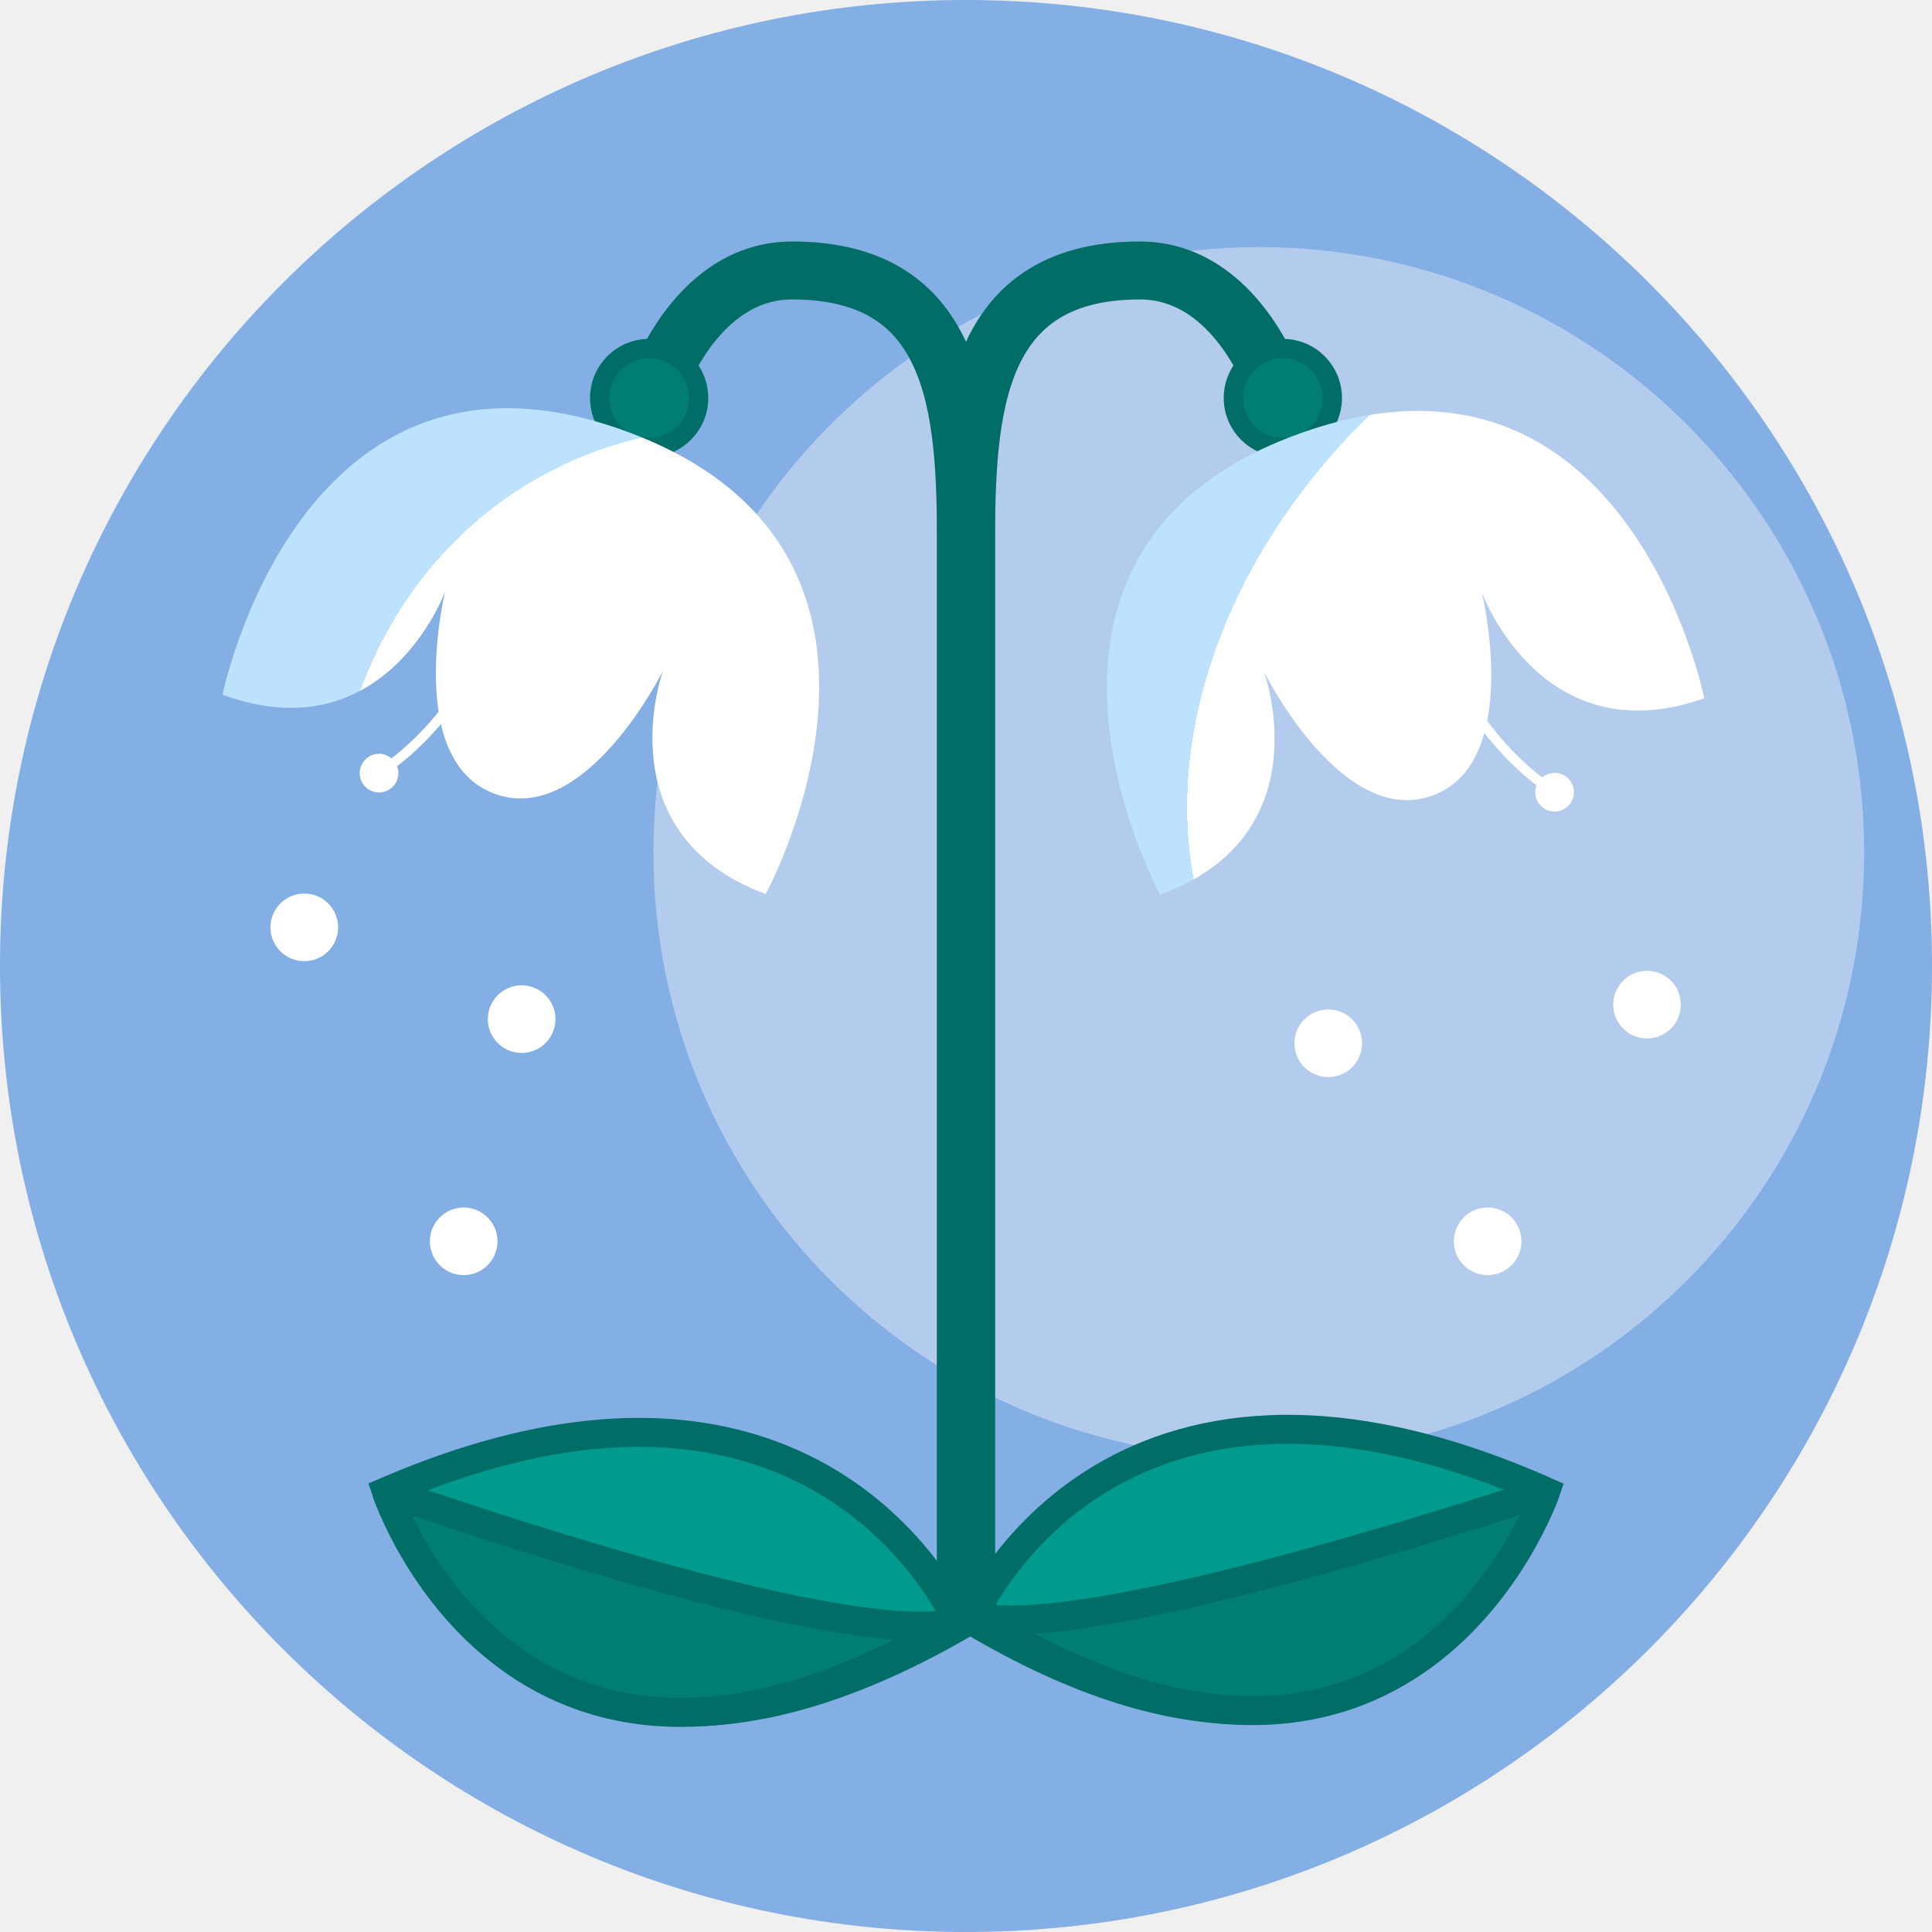
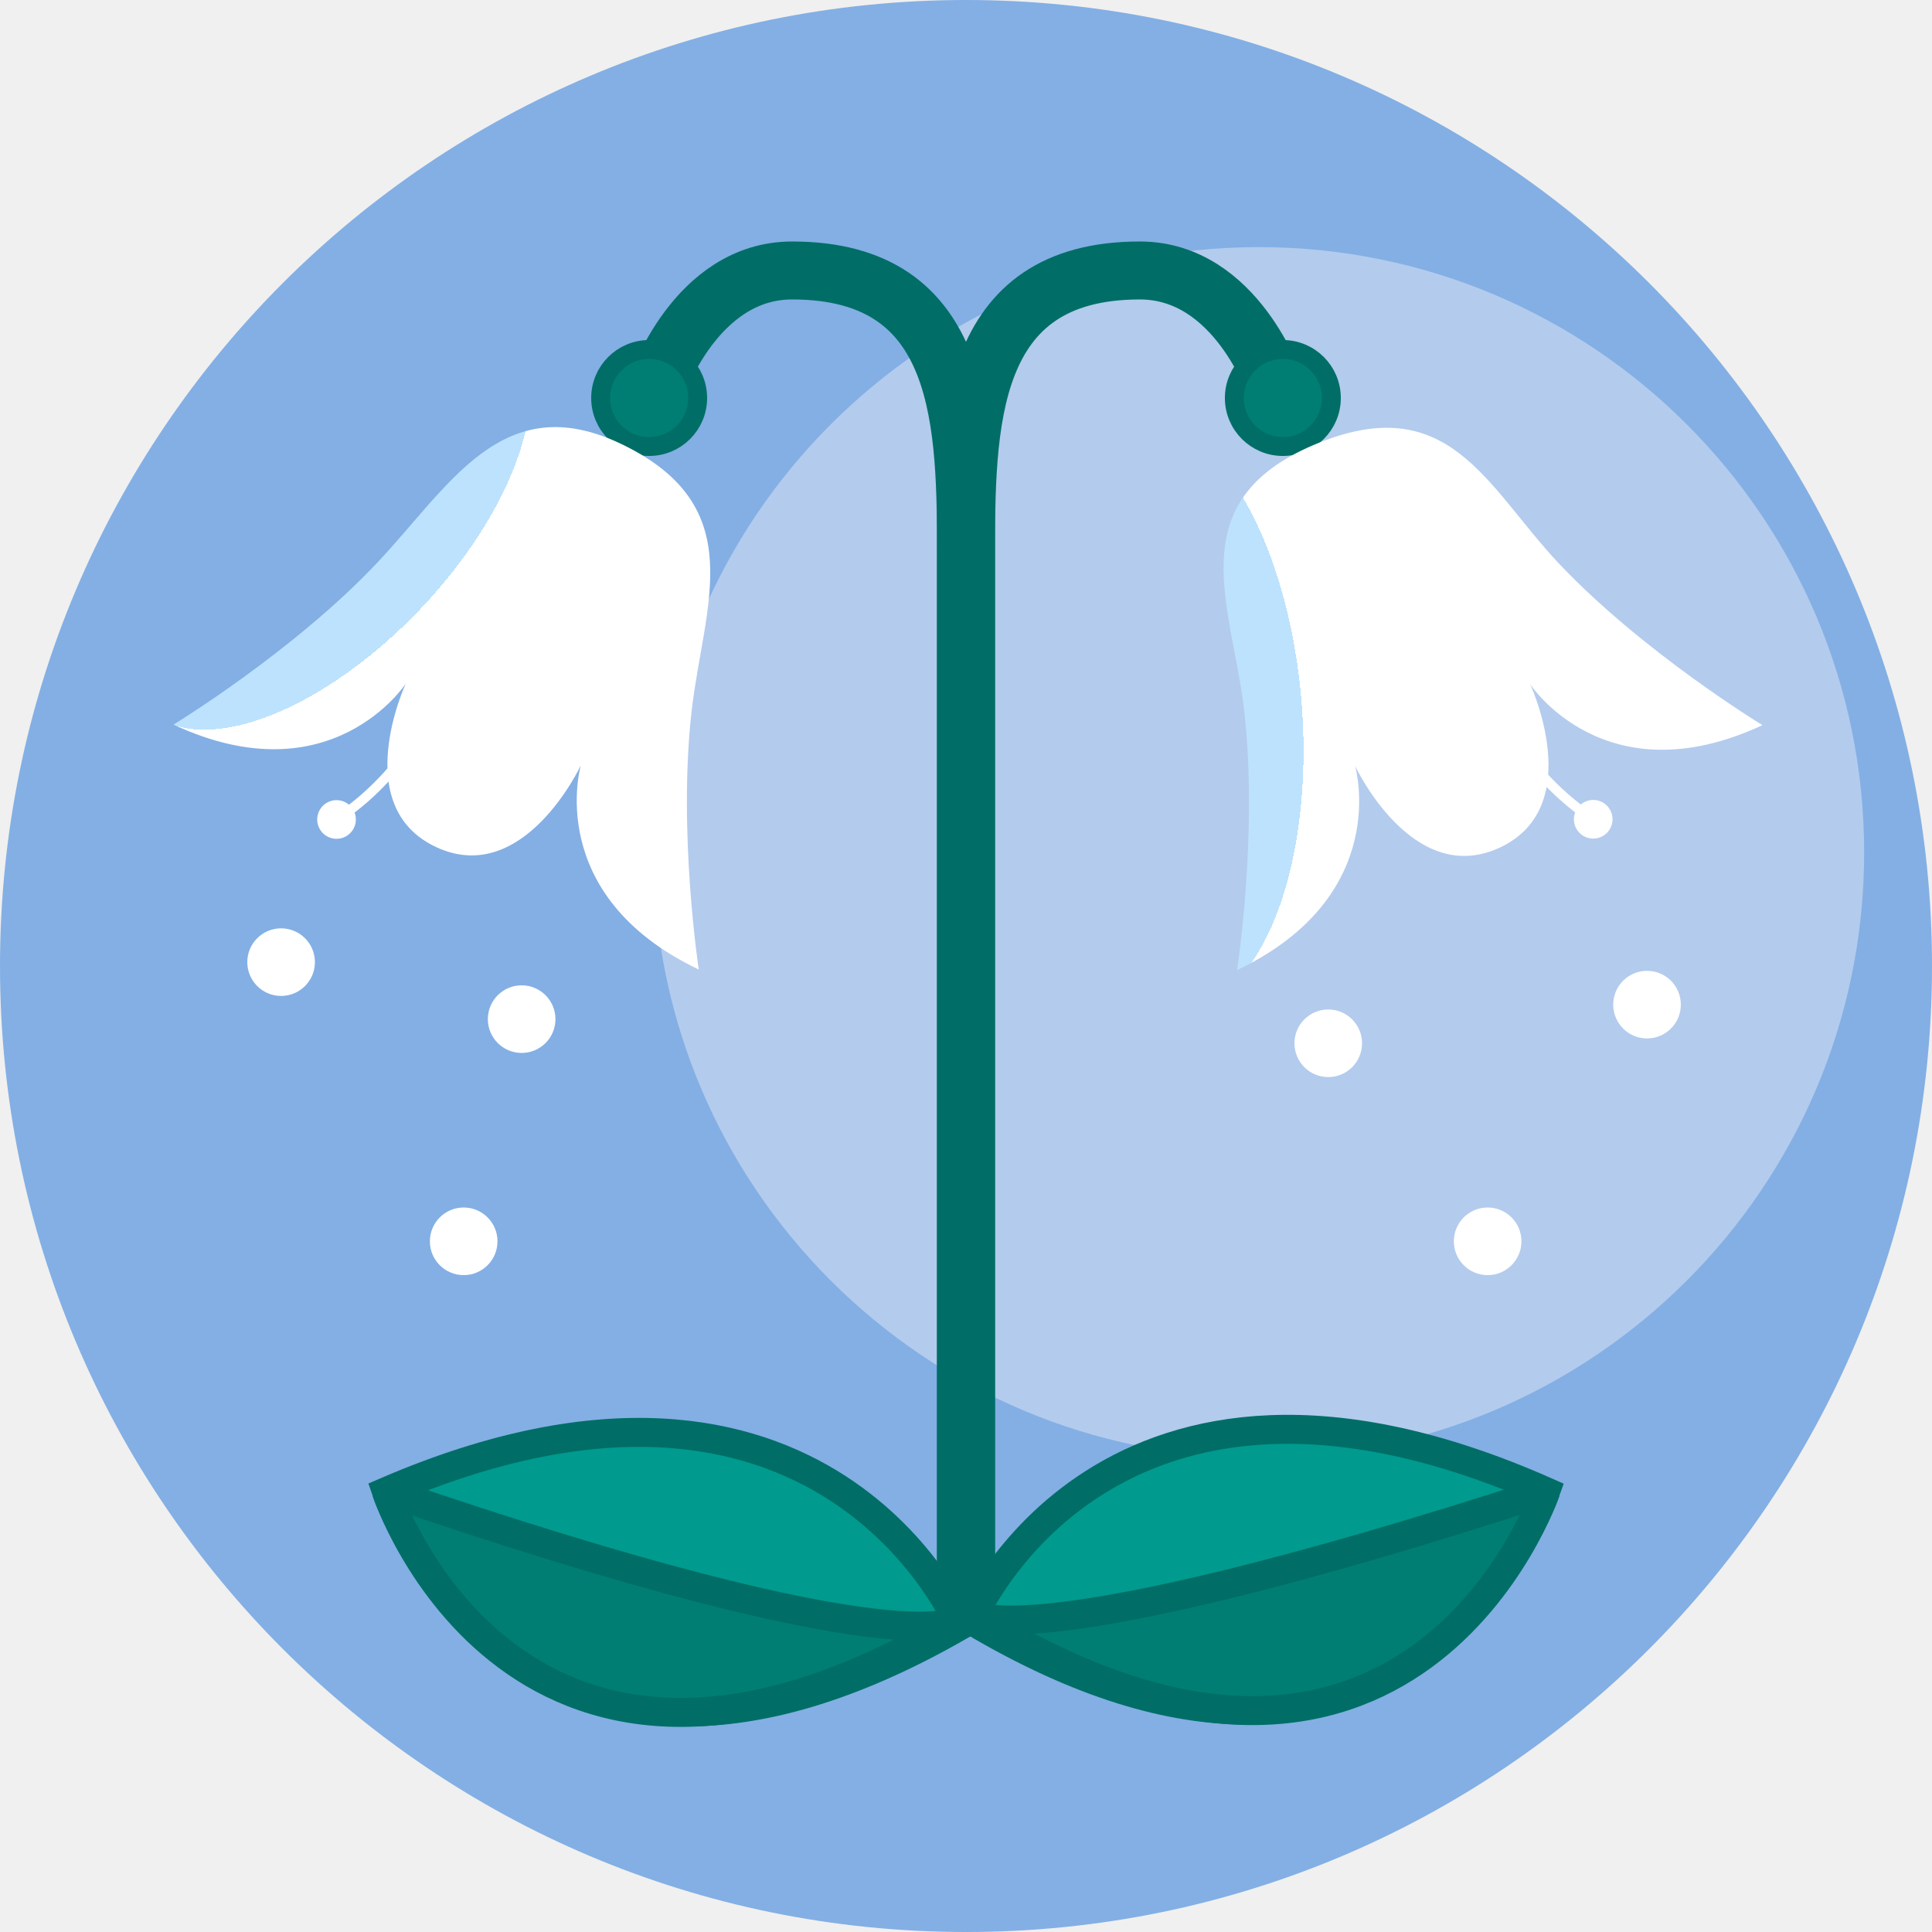
<svg xmlns="http://www.w3.org/2000/svg" xmlns:xlink="http://www.w3.org/1999/xlink" width="1000" height="1000" viewBox="0 0 264.583 264.583" version="1.1" id="svg5">
  <defs id="defs2">
-     <linearGradient id="linearGradient2714">
-       <stop style="stop-color:#ffffff;stop-opacity:1;" offset="0.72" id="stop2710" />
-       <stop style="stop-color:#bde2fd;stop-opacity:1;" offset="0.709" id="stop2712" />
+     <linearGradient id="linearGradient1248">
+       <stop style="stop-color:#bde2fd;stop-opacity:1;" offset="0.238" id="stop1246" />
+       <stop style="stop-color:#ffffff;stop-opacity:1;" offset="0.238" id="stop1244" />
+     </linearGradient>
+     <linearGradient id="linearGradient1240">
+       <stop style="stop-color:#bde2fd;stop-opacity:1;" offset="0.238" id="stop1238" />
+       <stop style="stop-color:#ffffff;stop-opacity:1;" offset="0.238" id="stop1236" />
    </linearGradient>
    <linearGradient id="linearGradient2576">
      <stop style="stop-color:#ffffff;stop-opacity:1;" offset="0.762" id="stop2572" />
      <stop style="stop-color:#bde2fd;stop-opacity:1;" offset="0.762" id="stop2574" />
    </linearGradient>
-     <linearGradient id="linearGradient2568">
-       <stop style="stop-color:#ffffff;stop-opacity:1;" offset="0" id="stop2564" />
-       <stop style="stop-color:#bde2fd;stop-opacity:1;" offset="0.62" id="stop2566" />
-     </linearGradient>
-     <linearGradient xlink:href="#linearGradient2568" id="linearGradient2570" x1="16.793" y1="74.243" x2="97.038" y2="74.243" gradientUnits="userSpaceOnUse" />
-     <radialGradient xlink:href="#linearGradient2576" id="radialGradient2704" cx="46.116" cy="111.836" fx="46.116" fy="111.836" r="40.122" gradientTransform="matrix(-1.898893,-0.7825679,0.7289427,-1.769243,121.5714,333.6803)" gradientUnits="userSpaceOnUse" />
-     <radialGradient xlink:href="#linearGradient2576" id="radialGradient2706" gradientUnits="userSpaceOnUse" gradientTransform="matrix(-1.643902,-1.337321,1.207409,-1.4845,56.30249,327.4189)" cx="46.116" cy="111.836" fx="46.116" fy="111.836" r="40.122" />
-     <radialGradient xlink:href="#linearGradient2714" id="radialGradient2716" cx="96.12" cy="113.537" fx="96.12" fy="113.537" r="40.122" gradientTransform="matrix(-0.5515564,-1.955164,2.51718,-0.7101023,-136.6569,368.7609)" gradientUnits="userSpaceOnUse" />
+     <radialGradient xlink:href="#linearGradient2576" id="radialGradient2704-2" cx="67.184" cy="111.549" fx="67.184" fy="111.549" r="40.122" gradientTransform="matrix(-1.898893,-0.7825679,0.7289427,-1.769243,121.5714,333.6803)" gradientUnits="userSpaceOnUse" />
+     <radialGradient xlink:href="#linearGradient1240" id="radialGradient2706-9" gradientUnits="userSpaceOnUse" gradientTransform="matrix(2.572946,-2.707485,1.318889,1.252944,-498.2849,69.70085)" cx="81.193" cy="97.969" fx="81.193" fy="97.969" r="40.122" />
+     <radialGradient xlink:href="#linearGradient2576" id="radialGradient2704-2-4" cx="46.116" cy="111.836" fx="46.116" fy="111.836" r="40.122" gradientTransform="matrix(-1.898893,-0.7825679,0.7289427,-1.769243,121.5714,333.6803)" gradientUnits="userSpaceOnUse" />
+     <radialGradient xlink:href="#linearGradient1248" id="radialGradient2706-9-1" gradientUnits="userSpaceOnUse" gradientTransform="matrix(0.3297219,-4.220443,2.042337,0.1591325,-364.543,217.1906)" cx="56.26" cy="121.044" fx="56.26" fy="121.044" r="40.122" />
  </defs>
  <g id="layer1">
    <circle style="fill:#83afe4;fill-opacity:1;stroke:none;stroke-width:9.26;stroke-dasharray:none" id="path2358" cx="132.292" cy="132.292" r="132.292" />
    <circle style="fill:#b3cbed;fill-opacity:1;stroke:none;stroke-width:14.508;stroke-dasharray:none" id="path4590" cx="172.386" cy="116.747" r="82.906" />
    <path style="fill:none;fill-opacity:1;stroke:#006e66;stroke-width:7.938;stroke-linecap:round;stroke-dasharray:none;stroke-opacity:1" d="m 132.292,216.958 c 0,0 0,-92.604 0,-140.229 0,-18.521 0,-39.688 -23.812,-39.688 -13.229,0 -18.521,15.875 -18.521,15.875" id="path1340-8-6" />
-     <circle style="fill:#007e73;fill-opacity:1;stroke:#006e66;stroke-width:2.646;stroke-linecap:square;stroke-linejoin:miter;stroke-dasharray:none;stroke-opacity:1;paint-order:normal" id="path366-0-1" cx="-88.9" cy="54.504" r="6.773" transform="scale(-1,1)" />
-     <path style="fill:none;stroke:#ffffff;stroke-width:1.323;stroke-linejoin:bevel;stroke-dasharray:none" d="m 67.511,86.216 c 0.179,-0.431 -4.525,12.431 -15.603,19.662" id="path496" />
-     <a id="a1298" transform="rotate(20,48.34587,83.23828)" style="fill:url(#radialGradient2704);fill-opacity:1;stroke:none;stroke-width:2.646;stroke-dasharray:none;stroke-opacity:1">
-       <path style="fill:url(#radialGradient2706);fill-opacity:1;stroke:none;stroke-width:2.646;stroke-dasharray:none;stroke-opacity:1" d="m 114.853,100.754 c 0,0 8.083,-53.023 -39.767,-53.023 -47.4,1.59e-4 -39.462,52.81 -39.462,52.81 23.812,0 23.812,-23.706 23.812,-23.706 0,0 2.646,23.706 15.875,23.706 13.229,0 15.875,-23.706 15.875,-23.706 0,0 0,23.706 23.667,23.919 z" id="path1295" />
+     <circle style="fill:#007e73;fill-opacity:1;stroke:#006e66;stroke-width:2.594;stroke-linecap:square;stroke-linejoin:miter;stroke-dasharray:none;stroke-opacity:1;paint-order:normal" id="path366-0-1" cx="-88.9" cy="54.504" r="6.641" transform="scale(-1,1)" />
+     <path style="fill:none;stroke:#ffffff;stroke-width:1.323;stroke-linejoin:bevel;stroke-dasharray:none" d="m 61.69,92.566 c 0.179,-0.431 -4.525,12.431 -15.603,19.662" id="path496" />
+     <a id="a1298-84" transform="translate(205.1491,98.81491)" style="fill:url(#radialGradient2704-2);fill-opacity:1;stroke:none;stroke-width:2.646;stroke-dasharray:none;stroke-opacity:1">
+       <path style="fill:url(#radialGradient2706-9);fill-opacity:1;stroke:none;stroke-width:2.646;stroke-dasharray:none;stroke-opacity:1" d="m -109.453,33.964 c 0,0 -2.883,-18.86 -0.97,-35.484 1.66,-14.421 8.171,-27.875 -9.531,-36.44 -16.404,-7.938 -23.674,5.796 -33.632,16.313 -11.505,12.151 -27.806,22.066 -27.806,22.066 21.581,10.064 31.807,-5.604 31.807,-5.604 0,0 -7.827,16.786 4.162,22.376 11.99,5.591 19.817,-11.195 19.817,-11.195 0,0 -5.207,17.773 16.152,27.967 z" id="path1295-0" />
    </a>
-     <path style="fill:none;stroke:#ffffff;stroke-width:1.323;stroke-linejoin:bevel;stroke-dasharray:none" d="m 197.293,88.832 c -0.179,-0.431 4.525,12.431 15.603,19.662" id="path496-0" />
+     <path style="fill:none;stroke:#ffffff;stroke-width:1.323;stroke-linejoin:bevel;stroke-dasharray:none" d="m 202.584,92.536 c -0.179,-0.431 4.525,12.431 15.603,19.662" id="path496-0" />
    <a id="a1298-2" transform="rotate(20,25.53714,79.21648)" style="fill:#ffffff;fill-opacity:1;stroke:none;stroke-width:2.646;stroke-dasharray:none;stroke-opacity:1" />
    <path style="fill:none;fill-opacity:1;stroke:#006e66;stroke-width:7.938;stroke-linecap:round;stroke-dasharray:none;stroke-opacity:1" d="m 132.292,216.958 c 0,0 0,-92.604 0,-140.229 0,-18.521 0,-39.688 23.812,-39.688 13.229,0 18.521,15.875 18.521,15.875" id="path1340-8" />
-     <circle style="fill:#007e73;fill-opacity:1;stroke:#006e66;stroke-width:2.646;stroke-linecap:round;stroke-dasharray:none;stroke-opacity:1;paint-order:fill markers stroke" id="path366-0" cx="175.683" cy="54.504" r="6.773" />
-     <a id="a1298-8" transform="rotate(-20,150.4201,-289.9406)" style="fill:url(#linearGradient2570);fill-opacity:1;stroke:none;stroke-width:2.646;stroke-dasharray:none;stroke-opacity:1">
-       <path style="fill:url(#radialGradient2716);fill-opacity:1;stroke:none;stroke-width:2.646;stroke-dasharray:none;stroke-opacity:1" d="m 96.522,100.754 c 0,0 8.083,-52.916 -39.767,-53.023 -47.4,-0.106 -39.462,52.81 -39.462,52.81 23.812,0 23.812,-23.813 23.812,-23.813 0,0 2.646,23.813 15.875,23.813 13.229,0 15.875,-23.813 15.875,-23.813 0,0 5e-6,23.813 23.667,24.025 z" id="path1295-3" />
-     </a>
+     <circle style="fill:#007e73;fill-opacity:1;stroke:#006e66;stroke-width:2.594;stroke-linecap:round;stroke-dasharray:none;stroke-opacity:1;paint-order:fill markers stroke" id="path366-0" cx="175.683" cy="54.504" r="6.641" />
    <circle style="fill:#ffffff;fill-opacity:1;stroke:none;stroke-width:5.402;stroke-dasharray:none;stroke-opacity:1" id="path17167" cx="225.557" cy="137.583" r="4.63" />
    <circle style="fill:#ffffff;fill-opacity:1;stroke:none;stroke-width:5.402;stroke-dasharray:none;stroke-opacity:1" id="path17167-8" cx="181.901" cy="142.875" r="4.63" />
    <circle style="fill:#ffffff;fill-opacity:1;stroke:none;stroke-width:5.402;stroke-dasharray:none;stroke-opacity:1" id="path17167-8-7" cx="71.438" cy="139.568" r="4.63" />
    <circle style="fill:#ffffff;fill-opacity:1;stroke:none;stroke-width:5.402;stroke-dasharray:none;stroke-opacity:1" id="path17167-5" cx="203.729" cy="169.995" r="4.63" />
-     <circle style="fill:#ffffff;fill-opacity:1;stroke:none;stroke-width:3.087;stroke-dasharray:none;stroke-opacity:1" id="path17167-1" cx="84.99" cy="81.738" r="2.646" transform="rotate(20)" />
-     <circle style="fill:#ffffff;fill-opacity:1;stroke:none;stroke-width:3.087;stroke-dasharray:none;stroke-opacity:1" id="path17167-1-4" cx="162.95" cy="174.766" r="2.646" transform="rotate(-20)" />
-     <circle style="fill:#ffffff;fill-opacity:1;stroke:none;stroke-width:5.402;stroke-dasharray:none;stroke-opacity:1" id="path17167-6" cx="41.672" cy="127" r="4.63" />
+     <circle style="fill:#ffffff;fill-opacity:1;stroke:none;stroke-width:3.087;stroke-dasharray:none;stroke-opacity:1" id="path17167-1" cx="81.692" cy="89.696" r="2.646" transform="rotate(20)" />
+     <circle style="fill:#ffffff;fill-opacity:1;stroke:none;stroke-width:3.087;stroke-dasharray:none;stroke-opacity:1" id="path17167-1-4" cx="166.655" cy="180.056" r="2.646" transform="rotate(-20)" />
+     <circle style="fill:#ffffff;fill-opacity:1;stroke:none;stroke-width:5.402;stroke-dasharray:none;stroke-opacity:1" id="path17167-6" cx="38.497" cy="131.762" r="4.63" />
    <circle style="fill:#ffffff;fill-opacity:1;stroke:none;stroke-width:5.402;stroke-dasharray:none;stroke-opacity:1" id="path17167-6-2" cx="63.5" cy="169.995" r="4.63" />
    <a id="a1298-2-7" transform="rotate(-20,139.9976,-261.3048)" style="fill:#ffffff;fill-opacity:1;stroke:none;stroke-width:2.646;stroke-dasharray:none;stroke-opacity:1" />
    <path style="fill:#009a8e;fill-opacity:1;stroke:#006e66;stroke-width:3.969;stroke-dasharray:none;stroke-opacity:1" d="m 131.433,222.659 c 0,0 -18.521,-44.23 -78.516,-18.401 0,0 18.018,53.15 78.516,18.401 z" id="path25409" />
    <path style="fill:#007e73;fill-opacity:1;stroke:#006e66;stroke-width:3.969;stroke-linecap:butt;stroke-linejoin:bevel;stroke-dasharray:none;stroke-opacity:1" d="m 131.564,221.719 c 0,0 -6.603,7.191 -78.647,-17.461 0,0 17.81,54.245 78.647,17.461 z" id="path25409-0" />
    <path style="fill:#009a8e;fill-opacity:1;stroke:#006e66;stroke-width:3.969;stroke-dasharray:none;stroke-opacity:1" d="m 133.007,221.882 c 0,0 18.521,-44.23 78.659,-17.624 0,0 -18.715,53.319 -78.659,17.624 z" id="path25409-2" />
    <path style="fill:#007e73;fill-opacity:1;stroke:#006e66;stroke-width:3.969;stroke-linecap:butt;stroke-linejoin:bevel;stroke-dasharray:none;stroke-opacity:1" d="m 132.891,220.94 c 0,0 6.353,6.835 78.776,-16.681 0,0 -18.523,54.417 -78.776,16.681 z" id="path25409-0-0" />
+     <a id="a1298-84-6" transform="matrix(-1,0,0,1,59.96915,98.88745)" style="fill:url(#radialGradient2704-2-4);fill-opacity:1;stroke:none;stroke-width:2.646;stroke-dasharray:none;stroke-opacity:1">
+       <path style="fill:url(#radialGradient2706-9-1);fill-opacity:1;stroke:none;stroke-width:2.646;stroke-dasharray:none;stroke-opacity:1" d="m -109.453,33.964 c 0,0 -2.883,-18.86 -0.97,-35.484 1.66,-14.421 8.996,-28.575 -9.531,-36.44 -18.569,-7.883 -23.674,5.796 -33.632,16.313 -11.505,12.151 -27.806,22.066 -27.806,22.066 21.581,10.064 31.807,-5.604 31.807,-5.604 0,0 -7.827,16.786 4.162,22.376 11.99,5.591 19.817,-11.195 19.817,-11.195 0,0 -5.207,17.773 16.152,27.967 z" id="path1295-0-8" />
+     </a>
  </g>
</svg>
